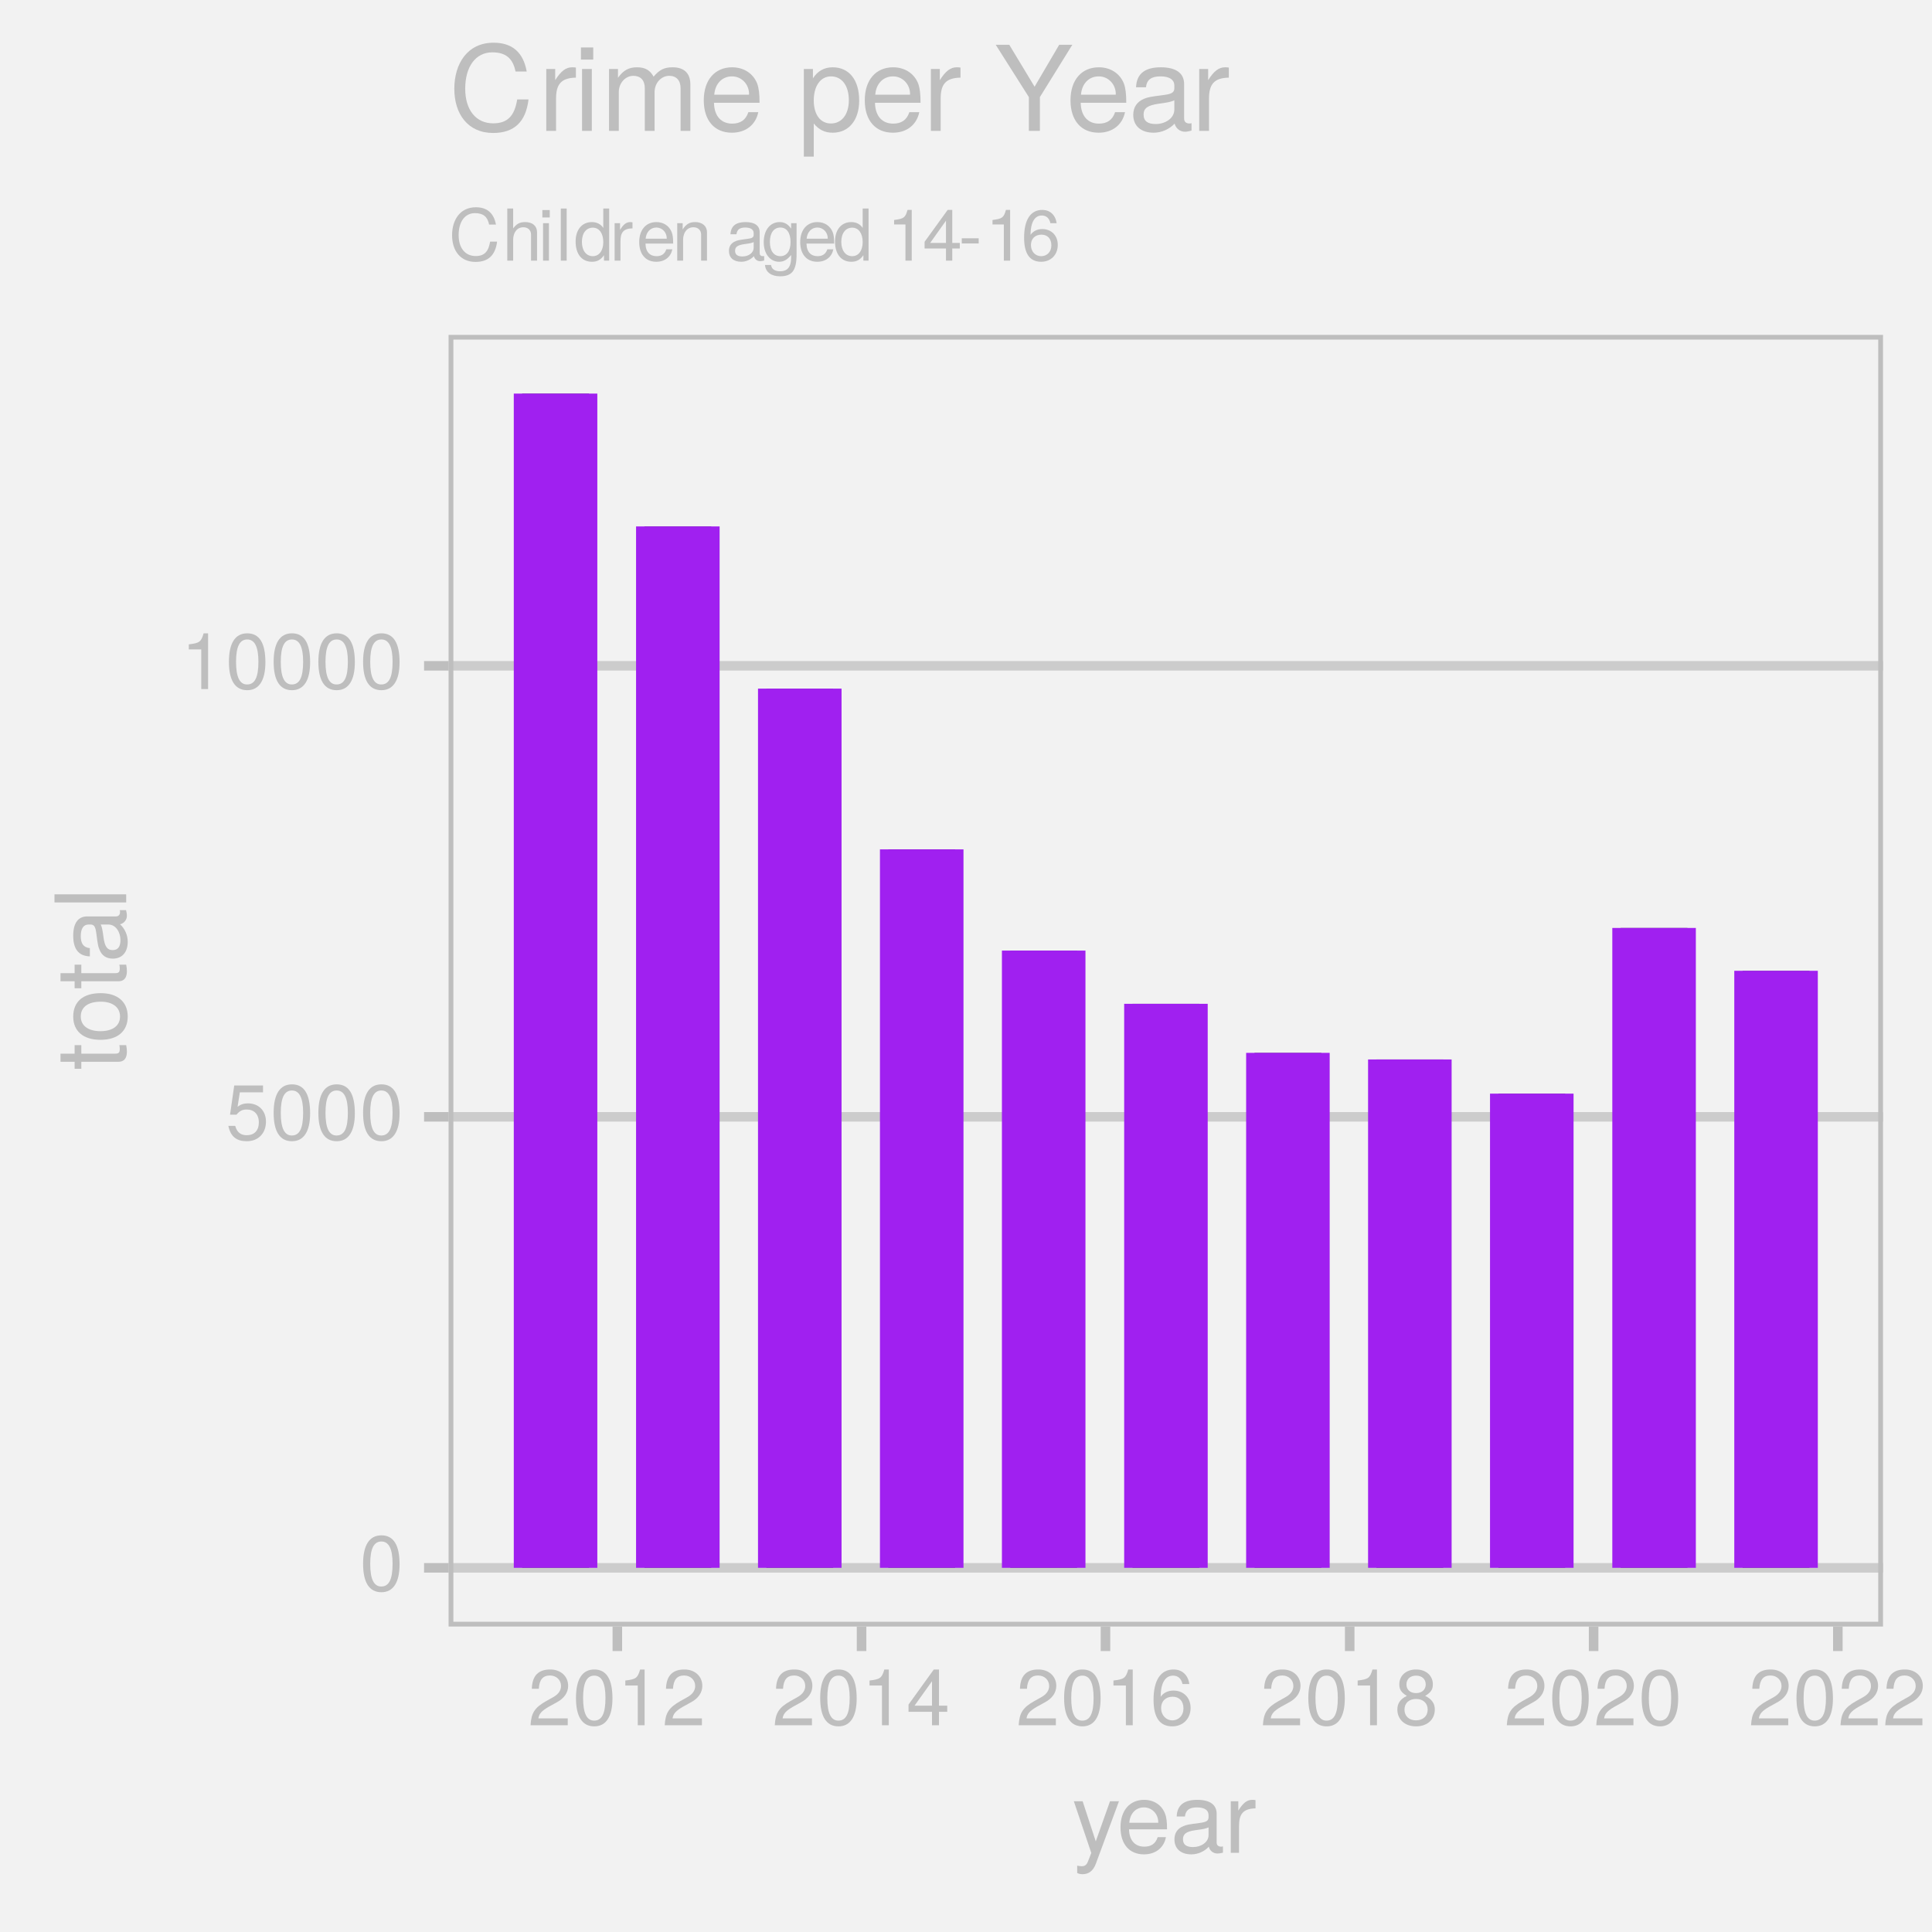
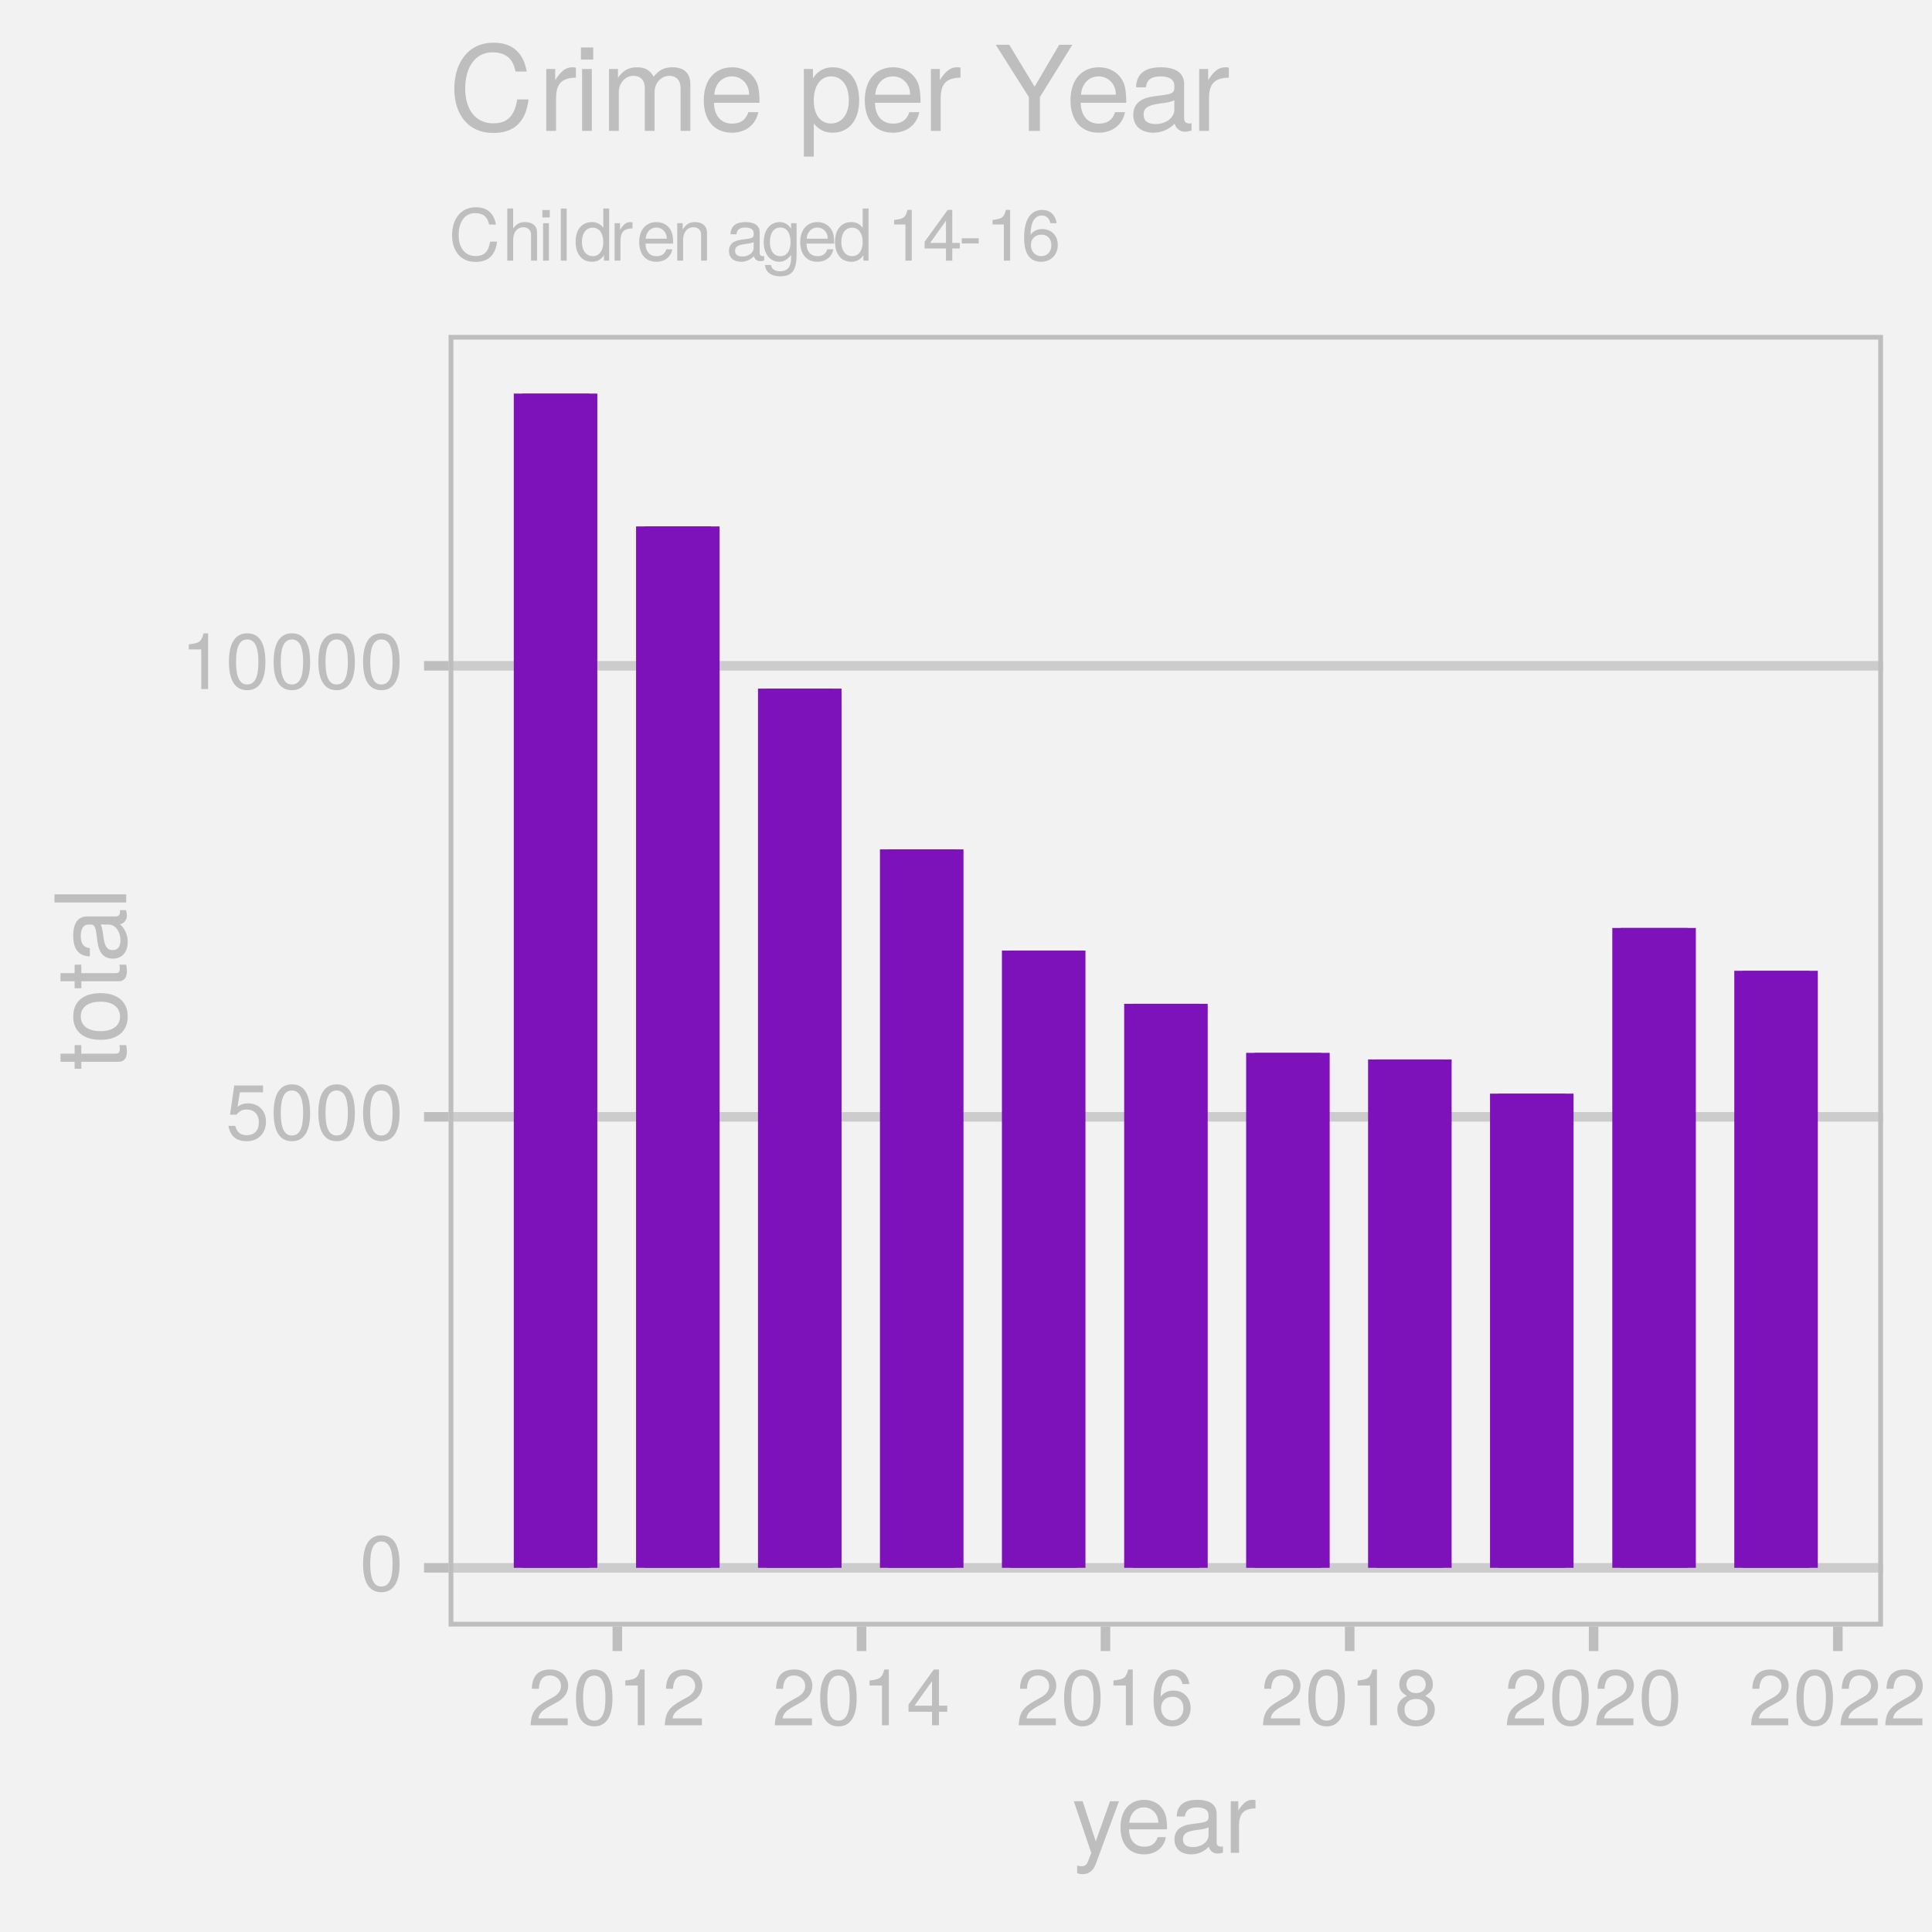
<svg xmlns="http://www.w3.org/2000/svg" xmlns:xlink="http://www.w3.org/1999/xlink" width="216pt" height="216pt" viewBox="0 0 216 216" version="1.1">
  <defs>
    <g>
      <symbol overflow="visible" id="glyph0-0">
        <path style="stroke:none;" d="" />
      </symbol>
      <symbol overflow="visible" id="glyph0-1">
        <path style="stroke:none;" d="M 4.453 -3 C 4.453 -5.156 3.781 -6.234 2.422 -6.234 C 1.078 -6.234 0.375 -5.141 0.375 -3.047 C 0.375 -0.953 1.078 0.125 2.422 0.125 C 3.734 0.125 4.453 -0.953 4.453 -3 Z M 3.672 -3.062 C 3.672 -1.297 3.266 -0.516 2.406 -0.516 C 1.578 -0.516 1.172 -1.344 1.172 -3.047 C 1.172 -4.75 1.578 -5.547 2.422 -5.547 C 3.25 -5.547 3.672 -4.734 3.672 -3.062 Z M 3.672 -3.062 " />
      </symbol>
      <symbol overflow="visible" id="glyph0-2">
        <path style="stroke:none;" d="M 4.516 -2.062 C 4.516 -3.297 3.688 -4.109 2.5 -4.109 C 2.062 -4.109 1.703 -4 1.344 -3.734 L 1.594 -5.344 L 4.188 -5.344 L 4.188 -6.109 L 0.969 -6.109 L 0.5 -2.844 L 1.219 -2.844 C 1.578 -3.266 1.875 -3.422 2.359 -3.422 C 3.188 -3.422 3.719 -2.891 3.719 -1.969 C 3.719 -1.062 3.203 -0.547 2.359 -0.547 C 1.688 -0.547 1.266 -0.891 1.078 -1.594 L 0.312 -1.594 C 0.562 -0.359 1.266 0.125 2.375 0.125 C 3.641 0.125 4.516 -0.75 4.516 -2.062 Z M 4.516 -2.062 " />
      </symbol>
      <symbol overflow="visible" id="glyph0-3">
        <path style="stroke:none;" d="M 3.047 0 L 3.047 -6.234 L 2.547 -6.234 C 2.266 -5.281 2.094 -5.141 0.891 -5 L 0.891 -4.438 L 2.281 -4.438 L 2.281 0 Z M 3.047 0 " />
      </symbol>
      <symbol overflow="visible" id="glyph0-4">
        <path style="stroke:none;" d="M 4.5 -4.406 C 4.5 -5.469 3.672 -6.234 2.5 -6.234 C 1.219 -6.234 0.484 -5.594 0.438 -4.078 L 1.219 -4.078 C 1.281 -5.125 1.703 -5.562 2.469 -5.562 C 3.172 -5.562 3.703 -5.062 3.703 -4.391 C 3.703 -3.891 3.406 -3.469 2.859 -3.156 L 2.047 -2.703 C 0.75 -1.969 0.375 -1.375 0.297 0 L 4.453 0 L 4.453 -0.766 L 1.172 -0.766 C 1.25 -1.281 1.531 -1.594 2.297 -2.047 L 3.172 -2.531 C 4.047 -2.984 4.5 -3.641 4.5 -4.406 Z M 4.5 -4.406 " />
      </symbol>
      <symbol overflow="visible" id="glyph0-5">
        <path style="stroke:none;" d="M 4.578 -1.5 L 4.578 -2.188 L 3.656 -2.188 L 3.656 -6.234 L 3.078 -6.234 L 0.25 -2.312 L 0.25 -1.5 L 2.875 -1.5 L 2.875 0 L 3.656 0 L 3.656 -1.5 Z M 2.875 -2.188 L 0.922 -2.188 L 2.875 -4.922 Z M 2.875 -2.188 " />
      </symbol>
      <symbol overflow="visible" id="glyph0-6">
        <path style="stroke:none;" d="M 4.516 -1.938 C 4.516 -3.094 3.719 -3.875 2.609 -3.875 C 1.984 -3.875 1.5 -3.641 1.172 -3.188 C 1.172 -4.703 1.672 -5.547 2.562 -5.547 C 3.109 -5.547 3.484 -5.203 3.609 -4.609 L 4.375 -4.609 C 4.234 -5.625 3.562 -6.234 2.609 -6.234 C 1.156 -6.234 0.375 -5.016 0.375 -2.844 C 0.375 -0.891 1.047 0.125 2.469 0.125 C 3.656 0.125 4.516 -0.719 4.516 -1.938 Z M 3.719 -1.875 C 3.719 -1.094 3.188 -0.547 2.484 -0.547 C 1.766 -0.547 1.219 -1.125 1.219 -1.922 C 1.219 -2.688 1.734 -3.188 2.5 -3.188 C 3.25 -3.188 3.719 -2.703 3.719 -1.875 Z M 3.719 -1.875 " />
      </symbol>
      <symbol overflow="visible" id="glyph0-7">
        <path style="stroke:none;" d="M 4.516 -1.766 C 4.516 -2.453 4.156 -2.938 3.438 -3.281 C 4.078 -3.672 4.297 -3.984 4.297 -4.578 C 4.297 -5.547 3.531 -6.234 2.422 -6.234 C 1.312 -6.234 0.547 -5.547 0.547 -4.578 C 0.547 -4 0.75 -3.672 1.391 -3.281 C 0.672 -2.938 0.328 -2.453 0.328 -1.766 C 0.328 -0.625 1.188 0.125 2.422 0.125 C 3.656 0.125 4.516 -0.625 4.516 -1.766 Z M 3.5 -4.562 C 3.5 -3.969 3.062 -3.594 2.422 -3.594 C 1.766 -3.594 1.344 -3.969 1.344 -4.562 C 1.344 -5.156 1.766 -5.547 2.422 -5.547 C 3.078 -5.547 3.5 -5.156 3.5 -4.562 Z M 3.719 -1.75 C 3.719 -1.016 3.188 -0.547 2.406 -0.547 C 1.641 -0.547 1.125 -1.016 1.125 -1.75 C 1.125 -2.484 1.641 -2.938 2.422 -2.938 C 3.188 -2.938 3.719 -2.484 3.719 -1.75 Z M 3.719 -1.75 " />
      </symbol>
      <symbol overflow="visible" id="glyph1-0">
        <path style="stroke:none;" d="" />
      </symbol>
      <symbol overflow="visible" id="glyph1-1">
        <path style="stroke:none;" d="M 5.266 -5.766 L 4.266 -5.766 L 2.672 -1.281 L 1.203 -5.766 L 0.219 -5.766 L 2.172 0.016 L 1.812 0.938 C 1.656 1.344 1.469 1.5 1.078 1.5 C 0.953 1.5 0.797 1.469 0.594 1.438 L 0.594 2.25 C 0.781 2.359 0.969 2.391 1.203 2.391 C 1.859 2.391 2.391 2.031 2.688 1.203 Z M 5.266 -5.766 " />
      </symbol>
      <symbol overflow="visible" id="glyph1-2">
        <path style="stroke:none;" d="M 5.641 -2.625 C 5.641 -3.453 5.578 -3.984 5.406 -4.406 C 5.031 -5.359 4.156 -5.922 3.078 -5.922 C 1.469 -5.922 0.438 -4.734 0.438 -2.844 C 0.438 -0.953 1.438 0.172 3.062 0.172 C 4.375 0.172 5.297 -0.578 5.516 -1.75 L 4.594 -1.75 C 4.344 -0.984 3.828 -0.688 3.094 -0.688 C 2.141 -0.688 1.422 -1.297 1.391 -2.625 Z M 4.656 -3.438 C 4.656 -3.438 4.656 -3.391 4.656 -3.359 L 1.422 -3.359 C 1.5 -4.391 2.141 -5.078 3.062 -5.078 C 3.969 -5.078 4.656 -4.328 4.656 -3.438 Z M 4.656 -3.438 " />
      </symbol>
      <symbol overflow="visible" id="glyph1-3">
        <path style="stroke:none;" d="M 5.891 -0.016 L 5.891 -0.719 C 5.781 -0.688 5.734 -0.688 5.688 -0.688 C 5.375 -0.688 5.188 -0.859 5.188 -1.141 L 5.188 -4.359 C 5.188 -5.375 4.438 -5.922 3.031 -5.922 C 1.625 -5.922 0.766 -5.391 0.719 -4.062 L 1.641 -4.062 C 1.719 -4.766 2.141 -5.078 2.984 -5.078 C 3.812 -5.078 4.281 -4.781 4.281 -4.219 L 4.281 -3.984 C 4.281 -3.594 4.047 -3.438 3.328 -3.344 C 2.031 -3.172 1.828 -3.141 1.469 -2.984 C 0.797 -2.719 0.469 -2.203 0.469 -1.5 C 0.469 -0.453 1.188 0.172 2.359 0.172 C 3.094 0.172 3.812 -0.141 4.312 -0.688 C 4.406 -0.234 4.812 0.078 5.266 0.078 C 5.438 0.078 5.594 0.062 5.891 -0.016 Z M 4.281 -1.984 C 4.281 -1.172 3.438 -0.641 2.547 -0.641 C 1.844 -0.641 1.422 -0.891 1.422 -1.516 C 1.422 -2.125 1.828 -2.391 2.812 -2.531 C 3.766 -2.656 3.969 -2.703 4.281 -2.844 Z M 4.281 -1.984 " />
      </symbol>
      <symbol overflow="visible" id="glyph1-4">
        <path style="stroke:none;" d="M 3.531 -4.969 L 3.531 -5.891 C 3.375 -5.922 3.297 -5.922 3.172 -5.922 C 2.578 -5.922 2.141 -5.578 1.609 -4.719 L 1.609 -5.766 L 0.766 -5.766 L 0.766 0 L 1.688 0 L 1.688 -2.984 C 1.688 -4.297 2.109 -4.938 3.531 -4.969 Z M 3.531 -4.969 " />
      </symbol>
      <symbol overflow="visible" id="glyph2-0">
        <path style="stroke:none;" d="" />
      </symbol>
      <symbol overflow="visible" id="glyph2-1">
        <path style="stroke:none;" d="M 0 -2.797 L -0.766 -2.797 C -0.734 -2.672 -0.719 -2.531 -0.719 -2.359 C -0.719 -1.953 -0.844 -1.844 -1.25 -1.844 L -5.016 -1.844 L -5.016 -2.797 L -5.766 -2.797 L -5.766 -1.844 L -7.344 -1.844 L -7.344 -0.938 L -5.766 -0.938 L -5.766 -0.156 L -5.016 -0.156 L -5.016 -0.938 L -0.844 -0.938 C -0.25 -0.938 0.078 -1.328 0.078 -2.047 C 0.078 -2.266 0.062 -2.484 0 -2.797 Z M 0 -2.797 " />
      </symbol>
      <symbol overflow="visible" id="glyph2-2">
        <path style="stroke:none;" d="M -2.844 -5.609 C -4.828 -5.609 -5.922 -4.656 -5.922 -2.984 C -5.922 -1.375 -4.812 -0.391 -2.875 -0.391 C -0.953 -0.391 0.172 -1.359 0.172 -3 C 0.172 -4.625 -0.953 -5.609 -2.844 -5.609 Z M -2.844 -4.656 C -1.5 -4.656 -0.688 -4.016 -0.688 -3 C -0.688 -1.984 -1.484 -1.359 -2.875 -1.359 C -4.266 -1.359 -5.078 -1.984 -5.078 -3 C -5.078 -4.031 -4.281 -4.656 -2.844 -4.656 Z M -2.844 -4.656 " />
      </symbol>
      <symbol overflow="visible" id="glyph2-3">
        <path style="stroke:none;" d="M -0.016 -5.891 L -0.719 -5.891 C -0.688 -5.781 -0.688 -5.734 -0.688 -5.688 C -0.688 -5.375 -0.859 -5.188 -1.141 -5.188 L -4.359 -5.188 C -5.375 -5.188 -5.922 -4.438 -5.922 -3.031 C -5.922 -1.625 -5.391 -0.766 -4.062 -0.719 L -4.062 -1.641 C -4.766 -1.719 -5.078 -2.141 -5.078 -2.984 C -5.078 -3.812 -4.781 -4.281 -4.219 -4.281 L -3.984 -4.281 C -3.594 -4.281 -3.438 -4.047 -3.344 -3.328 C -3.172 -2.031 -3.141 -1.828 -2.984 -1.469 C -2.719 -0.797 -2.203 -0.469 -1.5 -0.469 C -0.453 -0.469 0.172 -1.188 0.172 -2.359 C 0.172 -3.094 -0.141 -3.812 -0.688 -4.312 C -0.234 -4.406 0.078 -4.812 0.078 -5.266 C 0.078 -5.438 0.062 -5.594 -0.016 -5.891 Z M -1.984 -4.281 C -1.172 -4.281 -0.641 -3.438 -0.641 -2.547 C -0.641 -1.844 -0.891 -1.422 -1.516 -1.422 C -2.125 -1.422 -2.391 -1.828 -2.531 -2.812 C -2.656 -3.766 -2.703 -3.969 -2.844 -4.281 Z M -1.984 -4.281 " />
      </symbol>
      <symbol overflow="visible" id="glyph2-4">
        <path style="stroke:none;" d="M 0 -1.656 L -8.016 -1.656 L -8.016 -0.75 L 0 -0.75 Z M 0 -1.656 " />
      </symbol>
      <symbol overflow="visible" id="glyph3-0">
        <path style="stroke:none;" d="" />
      </symbol>
      <symbol overflow="visible" id="glyph3-1">
        <path style="stroke:none;" d="M 5.422 -2.125 L 4.641 -2.125 C 4.469 -1.031 4.016 -0.516 3.031 -0.516 C 1.859 -0.516 1.125 -1.406 1.125 -2.859 C 1.125 -4.359 1.828 -5.312 2.953 -5.312 C 3.875 -5.312 4.359 -4.906 4.531 -4.031 L 5.297 -4.031 C 5.062 -5.297 4.328 -5.969 3.047 -5.969 C 1.281 -5.969 0.391 -4.547 0.391 -2.844 C 0.391 -1.141 1.297 0.141 3.016 0.141 C 4.438 0.141 5.234 -0.609 5.422 -2.125 Z M 5.422 -2.125 " />
      </symbol>
      <symbol overflow="visible" id="glyph3-2">
        <path style="stroke:none;" d="M 3.891 0 L 3.891 -3.172 C 3.891 -3.875 3.391 -4.312 2.562 -4.312 C 1.969 -4.312 1.609 -4.125 1.219 -3.609 L 1.219 -5.828 L 0.562 -5.828 L 0.562 0 L 1.219 0 L 1.219 -2.312 C 1.219 -3.172 1.672 -3.734 2.359 -3.734 C 2.828 -3.734 3.219 -3.453 3.219 -2.906 L 3.219 0 Z M 3.891 0 " />
      </symbol>
      <symbol overflow="visible" id="glyph3-3">
        <path style="stroke:none;" d="M 1.219 0 L 1.219 -4.188 L 0.562 -4.188 L 0.562 0 Z M 1.312 -4.828 L 1.312 -5.656 L 0.484 -5.656 L 0.484 -4.828 Z M 1.312 -4.828 " />
      </symbol>
      <symbol overflow="visible" id="glyph3-4">
        <path style="stroke:none;" d="M 1.203 0 L 1.203 -5.828 L 0.547 -5.828 L 0.547 0 Z M 1.203 0 " />
      </symbol>
      <symbol overflow="visible" id="glyph3-5">
        <path style="stroke:none;" d="M 3.953 0 L 3.953 -5.828 L 3.297 -5.828 L 3.297 -3.656 C 3.016 -4.094 2.562 -4.312 2.016 -4.312 C 0.922 -4.312 0.203 -3.469 0.203 -2.141 C 0.203 -0.719 0.906 0.125 2.031 0.125 C 2.609 0.125 3.016 -0.094 3.375 -0.609 L 3.375 0 Z M 3.297 -2.078 C 3.297 -1.109 2.828 -0.5 2.125 -0.5 C 1.391 -0.5 0.906 -1.125 0.906 -2.094 C 0.906 -3.078 1.391 -3.688 2.125 -3.688 C 2.844 -3.688 3.297 -3.047 3.297 -2.078 Z M 3.297 -2.078 " />
      </symbol>
      <symbol overflow="visible" id="glyph3-6">
        <path style="stroke:none;" d="M 2.562 -3.609 L 2.562 -4.281 C 2.453 -4.297 2.406 -4.312 2.312 -4.312 C 1.875 -4.312 1.547 -4.062 1.172 -3.438 L 1.172 -4.188 L 0.562 -4.188 L 0.562 0 L 1.219 0 L 1.219 -2.172 C 1.219 -3.125 1.531 -3.594 2.562 -3.609 Z M 2.562 -3.609 " />
      </symbol>
      <symbol overflow="visible" id="glyph3-7">
        <path style="stroke:none;" d="M 4.109 -1.906 C 4.109 -2.516 4.062 -2.891 3.938 -3.203 C 3.656 -3.891 3.031 -4.312 2.234 -4.312 C 1.078 -4.312 0.312 -3.453 0.312 -2.078 C 0.312 -0.703 1.047 0.125 2.219 0.125 C 3.188 0.125 3.844 -0.422 4.016 -1.266 L 3.344 -1.266 C 3.156 -0.719 2.781 -0.5 2.25 -0.5 C 1.547 -0.5 1.031 -0.938 1.016 -1.906 Z M 3.391 -2.5 C 3.391 -2.5 3.391 -2.469 3.391 -2.453 L 1.031 -2.453 C 1.094 -3.188 1.562 -3.703 2.234 -3.703 C 2.891 -3.703 3.391 -3.156 3.391 -2.5 Z M 3.391 -2.5 " />
      </symbol>
      <symbol overflow="visible" id="glyph3-8">
        <path style="stroke:none;" d="M 3.891 0 L 3.891 -3.172 C 3.891 -3.859 3.375 -4.312 2.562 -4.312 C 1.938 -4.312 1.547 -4.078 1.172 -3.484 L 1.172 -4.188 L 0.562 -4.188 L 0.562 0 L 1.219 0 L 1.219 -2.312 C 1.219 -3.172 1.688 -3.734 2.375 -3.734 C 2.891 -3.734 3.234 -3.406 3.234 -2.906 L 3.234 0 Z M 3.891 0 " />
      </symbol>
      <symbol overflow="visible" id="glyph3-9">
        <path style="stroke:none;" d="" />
      </symbol>
      <symbol overflow="visible" id="glyph3-10">
        <path style="stroke:none;" d="M 4.281 -0.016 L 4.281 -0.516 C 4.203 -0.5 4.172 -0.5 4.141 -0.5 C 3.906 -0.5 3.781 -0.625 3.781 -0.828 L 3.781 -3.172 C 3.781 -3.906 3.234 -4.312 2.203 -4.312 C 1.188 -4.312 0.562 -3.922 0.516 -2.953 L 1.188 -2.953 C 1.25 -3.469 1.547 -3.703 2.172 -3.703 C 2.781 -3.703 3.109 -3.469 3.109 -3.078 L 3.109 -2.891 C 3.109 -2.609 2.938 -2.5 2.422 -2.438 C 1.469 -2.312 1.328 -2.281 1.078 -2.172 C 0.578 -1.969 0.344 -1.594 0.344 -1.094 C 0.344 -0.328 0.859 0.125 1.719 0.125 C 2.25 0.125 2.766 -0.109 3.141 -0.5 C 3.203 -0.172 3.5 0.062 3.828 0.062 C 3.953 0.062 4.062 0.047 4.281 -0.016 Z M 3.109 -1.453 C 3.109 -0.844 2.5 -0.469 1.859 -0.469 C 1.344 -0.469 1.031 -0.641 1.031 -1.109 C 1.031 -1.547 1.328 -1.734 2.047 -1.844 C 2.75 -1.938 2.891 -1.969 3.109 -2.078 Z M 3.109 -1.453 " />
      </symbol>
      <symbol overflow="visible" id="glyph3-11">
        <path style="stroke:none;" d="M 3.906 -0.688 L 3.906 -4.188 L 3.297 -4.188 L 3.297 -3.578 C 2.953 -4.078 2.547 -4.312 2.016 -4.312 C 0.953 -4.312 0.234 -3.422 0.234 -2.062 C 0.234 -0.734 0.969 0.125 1.953 0.125 C 2.484 0.125 2.859 -0.109 3.297 -0.625 L 3.297 -0.359 C 3.297 0.766 2.844 1.188 2.062 1.188 C 1.531 1.188 1.125 0.984 1.047 0.484 L 0.375 0.484 C 0.438 1.266 1.062 1.75 2.047 1.75 C 3.359 1.75 3.906 1.156 3.906 -0.688 Z M 3.234 -2.078 C 3.234 -1.078 2.797 -0.5 2.094 -0.5 C 1.375 -0.5 0.922 -1.078 0.922 -2.094 C 0.922 -3.109 1.375 -3.703 2.094 -3.703 C 2.812 -3.703 3.234 -3.094 3.234 -2.078 Z M 3.234 -2.078 " />
      </symbol>
      <symbol overflow="visible" id="glyph3-12">
        <path style="stroke:none;" d="M 2.781 0 L 2.781 -5.672 L 2.312 -5.672 C 2.062 -4.797 1.906 -4.688 0.812 -4.547 L 0.812 -4.047 L 2.078 -4.047 L 2.078 0 Z M 2.781 0 " />
      </symbol>
      <symbol overflow="visible" id="glyph3-13">
        <path style="stroke:none;" d="M 4.156 -1.359 L 4.156 -1.984 L 3.312 -1.984 L 3.312 -5.672 L 2.797 -5.672 L 0.219 -2.109 L 0.219 -1.359 L 2.609 -1.359 L 2.609 0 L 3.312 0 L 3.312 -1.359 Z M 2.609 -1.984 L 0.844 -1.984 L 2.609 -4.469 Z M 2.609 -1.984 " />
      </symbol>
      <symbol overflow="visible" id="glyph3-14">
        <path style="stroke:none;" d="M 2.266 -1.922 L 2.266 -2.5 L 0.375 -2.5 L 0.375 -1.922 Z M 2.266 -1.922 " />
      </symbol>
      <symbol overflow="visible" id="glyph3-15">
        <path style="stroke:none;" d="M 4.109 -1.766 C 4.109 -2.812 3.391 -3.531 2.375 -3.531 C 1.812 -3.531 1.375 -3.312 1.062 -2.891 C 1.078 -4.281 1.516 -5.047 2.328 -5.047 C 2.828 -5.047 3.172 -4.734 3.281 -4.188 L 3.984 -4.188 C 3.844 -5.125 3.234 -5.672 2.375 -5.672 C 1.062 -5.672 0.344 -4.562 0.344 -2.578 C 0.344 -0.812 0.953 0.125 2.25 0.125 C 3.328 0.125 4.109 -0.641 4.109 -1.766 Z M 3.391 -1.703 C 3.391 -0.984 2.906 -0.5 2.25 -0.5 C 1.594 -0.5 1.109 -1.016 1.109 -1.75 C 1.109 -2.453 1.578 -2.906 2.281 -2.906 C 2.953 -2.906 3.391 -2.469 3.391 -1.703 Z M 3.391 -1.703 " />
      </symbol>
      <symbol overflow="visible" id="glyph4-0">
        <path style="stroke:none;" d="" />
      </symbol>
      <symbol overflow="visible" id="glyph4-1">
        <path style="stroke:none;" d="M 8.938 -3.516 L 7.672 -3.516 C 7.375 -1.688 6.609 -0.844 4.984 -0.844 C 3.078 -0.844 1.859 -2.312 1.859 -4.719 C 1.859 -7.188 3.031 -8.781 4.891 -8.781 C 6.391 -8.781 7.188 -8.109 7.484 -6.641 L 8.734 -6.641 C 8.359 -8.75 7.141 -9.859 5.031 -9.859 C 2.109 -9.859 0.641 -7.516 0.641 -4.703 C 0.641 -1.891 2.156 0.234 4.984 0.234 C 7.328 0.234 8.641 -1 8.938 -3.516 Z M 8.938 -3.516 " />
      </symbol>
      <symbol overflow="visible" id="glyph4-2">
        <path style="stroke:none;" d="M 4.234 -5.953 L 4.234 -7.078 C 4.047 -7.109 3.969 -7.109 3.812 -7.109 C 3.109 -7.109 2.562 -6.688 1.922 -5.672 L 1.922 -6.922 L 0.922 -6.922 L 0.922 0 L 2.016 0 L 2.016 -3.594 C 2.016 -5.156 2.531 -5.922 4.234 -5.953 Z M 4.234 -5.953 " />
      </symbol>
      <symbol overflow="visible" id="glyph4-3">
        <path style="stroke:none;" d="M 2.016 0 L 2.016 -6.922 L 0.922 -6.922 L 0.922 0 Z M 2.172 -7.969 L 2.172 -9.328 L 0.797 -9.328 L 0.797 -7.969 Z M 2.172 -7.969 " />
      </symbol>
      <symbol overflow="visible" id="glyph4-4">
        <path style="stroke:none;" d="M 10.031 0 L 10.031 -5.188 C 10.031 -6.438 9.344 -7.109 8.047 -7.109 C 7.125 -7.109 6.578 -6.844 5.922 -6.062 C 5.516 -6.797 4.969 -7.109 4.062 -7.109 C 3.141 -7.109 2.531 -6.766 1.938 -5.938 L 1.938 -6.922 L 0.938 -6.922 L 0.938 0 L 2.031 0 L 2.031 -4.344 C 2.031 -5.344 2.766 -6.156 3.656 -6.156 C 4.469 -6.156 4.938 -5.656 4.938 -4.766 L 4.938 0 L 6.031 0 L 6.031 -4.344 C 6.031 -5.344 6.766 -6.156 7.672 -6.156 C 8.469 -6.156 8.938 -5.641 8.938 -4.766 L 8.938 0 Z M 10.031 0 " />
      </symbol>
      <symbol overflow="visible" id="glyph4-5">
        <path style="stroke:none;" d="M 6.766 -3.141 C 6.766 -4.141 6.688 -4.781 6.5 -5.297 C 6.047 -6.438 4.984 -7.109 3.703 -7.109 C 1.766 -7.109 0.531 -5.688 0.531 -3.422 C 0.531 -1.156 1.734 0.203 3.672 0.203 C 5.25 0.203 6.344 -0.703 6.625 -2.094 L 5.516 -2.094 C 5.219 -1.188 4.594 -0.812 3.703 -0.812 C 2.562 -0.812 1.703 -1.562 1.672 -3.141 Z M 5.594 -4.125 C 5.594 -4.125 5.594 -4.062 5.578 -4.047 L 1.703 -4.047 C 1.797 -5.266 2.578 -6.094 3.688 -6.094 C 4.766 -6.094 5.594 -5.203 5.594 -4.125 Z M 5.594 -4.125 " />
      </symbol>
      <symbol overflow="visible" id="glyph4-6">
        <path style="stroke:none;" d="" />
      </symbol>
      <symbol overflow="visible" id="glyph4-7">
        <path style="stroke:none;" d="M 6.906 -3.391 C 6.906 -5.719 5.766 -7.109 3.938 -7.109 C 3 -7.109 2.25 -6.688 1.734 -5.875 L 1.734 -6.922 L 0.719 -6.922 L 0.719 2.875 L 1.828 2.875 L 1.828 -0.828 C 2.406 -0.125 3.047 0.203 3.953 0.203 C 5.734 0.203 6.906 -1.188 6.906 -3.391 Z M 5.75 -3.422 C 5.75 -1.844 4.953 -0.828 3.75 -0.828 C 2.594 -0.828 1.828 -1.781 1.828 -3.406 C 1.828 -5.031 2.594 -6.094 3.75 -6.094 C 4.969 -6.094 5.75 -5.062 5.75 -3.422 Z M 5.75 -3.422 " />
      </symbol>
      <symbol overflow="visible" id="glyph4-8">
        <path style="stroke:none;" d="M 8.734 -9.625 L 7.266 -9.625 L 4.516 -4.938 L 1.688 -9.625 L 0.172 -9.625 L 3.875 -3.781 L 3.875 0 L 5.109 0 L 5.109 -3.781 Z M 8.734 -9.625 " />
      </symbol>
      <symbol overflow="visible" id="glyph4-9">
        <path style="stroke:none;" d="M 7.062 -0.031 L 7.062 -0.859 C 6.938 -0.828 6.891 -0.828 6.828 -0.828 C 6.438 -0.828 6.234 -1.031 6.234 -1.375 L 6.234 -5.234 C 6.234 -6.453 5.328 -7.109 3.625 -7.109 C 1.953 -7.109 0.922 -6.469 0.859 -4.875 L 1.969 -4.875 C 2.062 -5.719 2.562 -6.094 3.594 -6.094 C 4.578 -6.094 5.141 -5.734 5.141 -5.062 L 5.141 -4.781 C 5.141 -4.312 4.859 -4.125 3.984 -4.016 C 2.422 -3.812 2.188 -3.766 1.766 -3.594 C 0.969 -3.266 0.547 -2.641 0.547 -1.797 C 0.547 -0.547 1.422 0.203 2.828 0.203 C 3.703 0.203 4.562 -0.172 5.172 -0.812 C 5.297 -0.297 5.766 0.094 6.312 0.094 C 6.531 0.094 6.703 0.062 7.062 -0.031 Z M 5.141 -2.391 C 5.141 -1.406 4.125 -0.766 3.062 -0.766 C 2.203 -0.766 1.703 -1.062 1.703 -1.828 C 1.703 -2.547 2.188 -2.859 3.359 -3.031 C 4.531 -3.188 4.766 -3.25 5.141 -3.422 Z M 5.141 -2.391 " />
      </symbol>
    </g>
    <clipPath id="clip1">
      <path d="M 50.152 174 L 210.523 174 L 210.523 176 L 50.152 176 Z M 50.152 174 " />
    </clipPath>
    <clipPath id="clip2">
      <path d="M 50.152 124 L 210.523 124 L 210.523 126 L 50.152 126 Z M 50.152 124 " />
    </clipPath>
    <clipPath id="clip3">
      <path d="M 50.152 73 L 210.523 73 L 210.523 75 L 50.152 75 Z M 50.152 73 " />
    </clipPath>
    <clipPath id="clip4">
      <path d="M 50.152 37.438 L 210.523 37.438 L 210.523 181.848 L 50.152 181.848 Z M 50.152 37.438 " />
    </clipPath>
  </defs>
  <g id="surface85">
    <rect x="0" y="0" width="216" height="216" style="fill:rgb(94.902%,94.902%,94.902%);fill-opacity:1;stroke:none;" />
    <rect x="0" y="0" width="216" height="216" style="fill:rgb(94.902%,94.902%,94.902%);fill-opacity:1;stroke:none;" />
    <g clip-path="url(#clip1)" clip-rule="nonzero">
      <path style="fill:none;stroke-width:1.067;stroke-linecap:butt;stroke-linejoin:round;stroke:rgb(80%,80%,80%);stroke-opacity:1;stroke-miterlimit:10;" d="M 50.152 175.285 L 210.52 175.285 " />
    </g>
    <g clip-path="url(#clip2)" clip-rule="nonzero">
      <path style="fill:none;stroke-width:1.067;stroke-linecap:butt;stroke-linejoin:round;stroke:rgb(80%,80%,80%);stroke-opacity:1;stroke-miterlimit:10;" d="M 50.152 124.863 L 210.52 124.863 " />
    </g>
    <g clip-path="url(#clip3)" clip-rule="nonzero">
      <path style="fill:none;stroke-width:1.067;stroke-linecap:butt;stroke-linejoin:round;stroke:rgb(80%,80%,80%);stroke-opacity:1;stroke-miterlimit:10;" d="M 50.152 74.438 L 210.52 74.438 " />
    </g>
    <path style=" stroke:none;fill-rule:nonzero;fill:rgb(34.902%,34.902%,34.902%);fill-opacity:1;" d="M 58.375 175.285 L 65.848 175.285 L 65.848 44.004 L 58.375 44.004 Z M 58.375 175.285 " />
    <path style=" stroke:none;fill-rule:nonzero;fill:rgb(34.902%,34.902%,34.902%);fill-opacity:1;" d="M 72.047 175.285 L 79.52 175.285 L 79.52 58.855 L 72.047 58.855 Z M 72.047 175.285 " />
    <path style=" stroke:none;fill-rule:nonzero;fill:rgb(34.902%,34.902%,34.902%);fill-opacity:1;" d="M 85.68 175.285 L 93.152 175.285 L 93.152 76.988 L 85.68 76.988 Z M 85.68 175.285 " />
    <path style=" stroke:none;fill-rule:nonzero;fill:rgb(34.902%,34.902%,34.902%);fill-opacity:1;" d="M 99.312 175.285 L 106.785 175.285 L 106.785 94.961 L 99.312 94.961 Z M 99.312 175.285 " />
    <path style=" stroke:none;fill-rule:nonzero;fill:rgb(34.902%,34.902%,34.902%);fill-opacity:1;" d="M 112.949 175.285 L 120.422 175.285 L 120.422 106.277 L 112.949 106.277 Z M 112.949 175.285 " />
    <path style=" stroke:none;fill-rule:nonzero;fill:rgb(34.902%,34.902%,34.902%);fill-opacity:1;" d="M 126.617 175.285 L 134.09 175.285 L 134.09 112.227 L 126.617 112.227 Z M 126.617 175.285 " />
    <path style=" stroke:none;fill-rule:nonzero;fill:rgb(34.902%,34.902%,34.902%);fill-opacity:1;" d="M 140.254 175.285 L 147.727 175.285 L 147.727 117.711 L 140.254 117.711 Z M 140.254 175.285 " />
    <path style=" stroke:none;fill-rule:nonzero;fill:rgb(34.902%,34.902%,34.902%);fill-opacity:1;" d="M 153.887 175.285 L 161.359 175.285 L 161.359 118.449 L 153.887 118.449 Z M 153.887 175.285 " />
    <path style=" stroke:none;fill-rule:nonzero;fill:rgb(34.902%,34.902%,34.902%);fill-opacity:1;" d="M 167.52 175.285 L 174.992 175.285 L 174.992 122.27 L 167.52 122.27 Z M 167.52 175.285 " />
    <path style=" stroke:none;fill-rule:nonzero;fill:rgb(34.902%,34.902%,34.902%);fill-opacity:1;" d="M 181.191 175.285 L 188.664 175.285 L 188.664 103.746 L 181.191 103.746 Z M 181.191 175.285 " />
    <path style=" stroke:none;fill-rule:nonzero;fill:rgb(34.902%,34.902%,34.902%);fill-opacity:1;" d="M 194.828 175.285 L 202.301 175.285 L 202.301 108.535 L 194.828 108.535 Z M 194.828 175.285 " />
-     <path style=" stroke:none;fill-rule:nonzero;fill:rgb(62.745%,12.549%,94.118%);fill-opacity:1;" d="M 57.441 175.285 L 66.781 175.285 L 66.781 44.004 L 57.441 44.004 Z M 57.441 175.285 " />
-     <path style=" stroke:none;fill-rule:nonzero;fill:rgb(62.745%,12.549%,94.118%);fill-opacity:1;" d="M 71.113 175.285 L 80.453 175.285 L 80.453 58.855 L 71.113 58.855 Z M 71.113 175.285 " />
-     <path style=" stroke:none;fill-rule:nonzero;fill:rgb(62.745%,12.549%,94.118%);fill-opacity:1;" d="M 84.746 175.285 L 94.086 175.285 L 94.086 76.988 L 84.746 76.988 Z M 84.746 175.285 " />
-     <path style=" stroke:none;fill-rule:nonzero;fill:rgb(62.745%,12.549%,94.118%);fill-opacity:1;" d="M 98.379 175.285 L 107.719 175.285 L 107.719 94.961 L 98.379 94.961 Z M 98.379 175.285 " />
-     <path style=" stroke:none;fill-rule:nonzero;fill:rgb(62.745%,12.549%,94.118%);fill-opacity:1;" d="M 112.016 175.285 L 121.355 175.285 L 121.355 106.277 L 112.016 106.277 Z M 112.016 175.285 " />
-     <path style=" stroke:none;fill-rule:nonzero;fill:rgb(62.745%,12.549%,94.118%);fill-opacity:1;" d="M 125.684 175.285 L 135.023 175.285 L 135.023 112.227 L 125.684 112.227 Z M 125.684 175.285 " />
-     <path style=" stroke:none;fill-rule:nonzero;fill:rgb(62.745%,12.549%,94.118%);fill-opacity:1;" d="M 139.32 175.285 L 148.66 175.285 L 148.66 117.711 L 139.32 117.711 Z M 139.32 175.285 " />
-     <path style=" stroke:none;fill-rule:nonzero;fill:rgb(62.745%,12.549%,94.118%);fill-opacity:1;" d="M 152.953 175.285 L 162.293 175.285 L 162.293 118.449 L 152.953 118.449 Z M 152.953 175.285 " />
-     <path style=" stroke:none;fill-rule:nonzero;fill:rgb(62.745%,12.549%,94.118%);fill-opacity:1;" d="M 166.586 175.285 L 175.926 175.285 L 175.926 122.27 L 166.586 122.27 Z M 166.586 175.285 " />
-     <path style=" stroke:none;fill-rule:nonzero;fill:rgb(62.745%,12.549%,94.118%);fill-opacity:1;" d="M 180.258 175.285 L 189.598 175.285 L 189.598 103.746 L 180.258 103.746 Z M 180.258 175.285 " />
-     <path style=" stroke:none;fill-rule:nonzero;fill:rgb(62.745%,12.549%,94.118%);fill-opacity:1;" d="M 193.895 175.285 L 203.234 175.285 L 203.234 108.535 L 193.895 108.535 Z M 193.895 175.285 " />
+     <path style=" stroke:none;fill-rule:nonzero;fill:rgb(49.02%,7.059%,72.941%);fill-opacity:1;" d="M 57.441 175.285 L 66.781 175.285 L 66.781 44.004 L 57.441 44.004 Z M 57.441 175.285 " />
+     <path style=" stroke:none;fill-rule:nonzero;fill:rgb(49.02%,7.059%,72.941%);fill-opacity:1;" d="M 71.113 175.285 L 80.453 175.285 L 80.453 58.855 L 71.113 58.855 Z M 71.113 175.285 " />
+     <path style=" stroke:none;fill-rule:nonzero;fill:rgb(49.02%,7.059%,72.941%);fill-opacity:1;" d="M 84.746 175.285 L 94.086 175.285 L 94.086 76.988 L 84.746 76.988 Z M 84.746 175.285 " />
+     <path style=" stroke:none;fill-rule:nonzero;fill:rgb(49.02%,7.059%,72.941%);fill-opacity:1;" d="M 98.379 175.285 L 107.719 175.285 L 107.719 94.961 L 98.379 94.961 Z M 98.379 175.285 " />
+     <path style=" stroke:none;fill-rule:nonzero;fill:rgb(49.02%,7.059%,72.941%);fill-opacity:1;" d="M 112.016 175.285 L 121.355 175.285 L 121.355 106.277 L 112.016 106.277 Z M 112.016 175.285 " />
+     <path style=" stroke:none;fill-rule:nonzero;fill:rgb(49.02%,7.059%,72.941%);fill-opacity:1;" d="M 125.684 175.285 L 135.023 175.285 L 135.023 112.227 L 125.684 112.227 Z M 125.684 175.285 " />
+     <path style=" stroke:none;fill-rule:nonzero;fill:rgb(49.02%,7.059%,72.941%);fill-opacity:1;" d="M 139.32 175.285 L 148.66 175.285 L 148.66 117.711 L 139.32 117.711 Z M 139.32 175.285 " />
+     <path style=" stroke:none;fill-rule:nonzero;fill:rgb(49.02%,7.059%,72.941%);fill-opacity:1;" d="M 152.953 175.285 L 162.293 175.285 L 162.293 118.449 L 152.953 118.449 Z M 152.953 175.285 " />
+     <path style=" stroke:none;fill-rule:nonzero;fill:rgb(49.02%,7.059%,72.941%);fill-opacity:1;" d="M 166.586 175.285 L 175.926 175.285 L 175.926 122.27 L 166.586 122.27 Z M 166.586 175.285 " />
+     <path style=" stroke:none;fill-rule:nonzero;fill:rgb(49.02%,7.059%,72.941%);fill-opacity:1;" d="M 180.258 175.285 L 189.598 175.285 L 189.598 103.746 L 180.258 103.746 Z M 180.258 175.285 " />
+     <path style=" stroke:none;fill-rule:nonzero;fill:rgb(49.02%,7.059%,72.941%);fill-opacity:1;" d="M 193.895 175.285 L 203.234 175.285 L 203.234 108.535 L 193.895 108.535 Z M 193.895 175.285 " />
    <g clip-path="url(#clip4)" clip-rule="nonzero">
      <path style="fill:none;stroke-width:1.067;stroke-linecap:round;stroke-linejoin:round;stroke:rgb(74.51%,74.51%,74.51%);stroke-opacity:1;stroke-miterlimit:10;" d="M 50.152 181.848 L 210.523 181.848 L 210.523 37.438 L 50.152 37.438 Z M 50.152 181.848 " />
    </g>
    <g style="fill:rgb(74.51%,74.51%,74.51%);fill-opacity:1;">
      <use xlink:href="#glyph0-1" x="40.219" y="177.888" />
    </g>
    <g style="fill:rgb(74.51%,74.51%,74.51%);fill-opacity:1;">
      <use xlink:href="#glyph0-2" x="25.219" y="127.466" />
      <use xlink:href="#glyph0-1" x="30.219" y="127.466" />
      <use xlink:href="#glyph0-1" x="35.219" y="127.466" />
      <use xlink:href="#glyph0-1" x="40.219" y="127.466" />
    </g>
    <g style="fill:rgb(74.51%,74.51%,74.51%);fill-opacity:1;">
      <use xlink:href="#glyph0-3" x="20.219" y="77.04" />
      <use xlink:href="#glyph0-1" x="25.219" y="77.04" />
      <use xlink:href="#glyph0-1" x="30.219" y="77.04" />
      <use xlink:href="#glyph0-1" x="35.219" y="77.04" />
      <use xlink:href="#glyph0-1" x="40.219" y="77.04" />
    </g>
    <path style="fill:none;stroke-width:1.067;stroke-linecap:butt;stroke-linejoin:round;stroke:rgb(74.51%,74.51%,74.51%);stroke-opacity:1;stroke-miterlimit:10;" d="M 47.41 175.285 L 50.152 175.285 " />
    <path style="fill:none;stroke-width:1.067;stroke-linecap:butt;stroke-linejoin:round;stroke:rgb(74.51%,74.51%,74.51%);stroke-opacity:1;stroke-miterlimit:10;" d="M 47.41 124.863 L 50.152 124.863 " />
    <path style="fill:none;stroke-width:1.067;stroke-linecap:butt;stroke-linejoin:round;stroke:rgb(74.51%,74.51%,74.51%);stroke-opacity:1;stroke-miterlimit:10;" d="M 47.41 74.438 L 50.152 74.438 " />
    <path style="fill:none;stroke-width:1.067;stroke-linecap:butt;stroke-linejoin:round;stroke:rgb(74.51%,74.51%,74.51%);stroke-opacity:1;stroke-miterlimit:10;" d="M 69.02 184.59 L 69.02 181.848 " />
    <path style="fill:none;stroke-width:1.067;stroke-linecap:butt;stroke-linejoin:round;stroke:rgb(74.51%,74.51%,74.51%);stroke-opacity:1;stroke-miterlimit:10;" d="M 96.324 184.59 L 96.324 181.848 " />
    <path style="fill:none;stroke-width:1.067;stroke-linecap:butt;stroke-linejoin:round;stroke:rgb(74.51%,74.51%,74.51%);stroke-opacity:1;stroke-miterlimit:10;" d="M 123.594 184.59 L 123.594 181.848 " />
    <path style="fill:none;stroke-width:1.067;stroke-linecap:butt;stroke-linejoin:round;stroke:rgb(74.51%,74.51%,74.51%);stroke-opacity:1;stroke-miterlimit:10;" d="M 150.898 184.59 L 150.898 181.848 " />
    <path style="fill:none;stroke-width:1.067;stroke-linecap:butt;stroke-linejoin:round;stroke:rgb(74.51%,74.51%,74.51%);stroke-opacity:1;stroke-miterlimit:10;" d="M 178.168 184.59 L 178.168 181.848 " />
    <path style="fill:none;stroke-width:1.067;stroke-linecap:butt;stroke-linejoin:round;stroke:rgb(74.51%,74.51%,74.51%);stroke-opacity:1;stroke-miterlimit:10;" d="M 205.473 184.59 L 205.473 181.848 " />
    <g style="fill:rgb(74.51%,74.51%,74.51%);fill-opacity:1;">
      <use xlink:href="#glyph0-4" x="59.02" y="192.884" />
      <use xlink:href="#glyph0-1" x="64.02" y="192.884" />
      <use xlink:href="#glyph0-3" x="69.02" y="192.884" />
      <use xlink:href="#glyph0-4" x="74.02" y="192.884" />
    </g>
    <g style="fill:rgb(74.51%,74.51%,74.51%);fill-opacity:1;">
      <use xlink:href="#glyph0-4" x="86.324" y="192.884" />
      <use xlink:href="#glyph0-1" x="91.324" y="192.884" />
      <use xlink:href="#glyph0-3" x="96.324" y="192.884" />
      <use xlink:href="#glyph0-5" x="101.324" y="192.884" />
    </g>
    <g style="fill:rgb(74.51%,74.51%,74.51%);fill-opacity:1;">
      <use xlink:href="#glyph0-4" x="113.594" y="192.884" />
      <use xlink:href="#glyph0-1" x="118.594" y="192.884" />
      <use xlink:href="#glyph0-3" x="123.594" y="192.884" />
      <use xlink:href="#glyph0-6" x="128.594" y="192.884" />
    </g>
    <g style="fill:rgb(74.51%,74.51%,74.51%);fill-opacity:1;">
      <use xlink:href="#glyph0-4" x="140.898" y="192.884" />
      <use xlink:href="#glyph0-1" x="145.898" y="192.884" />
      <use xlink:href="#glyph0-3" x="150.898" y="192.884" />
      <use xlink:href="#glyph0-7" x="155.898" y="192.884" />
    </g>
    <g style="fill:rgb(74.51%,74.51%,74.51%);fill-opacity:1;">
      <use xlink:href="#glyph0-4" x="168.168" y="192.884" />
      <use xlink:href="#glyph0-1" x="173.168" y="192.884" />
      <use xlink:href="#glyph0-4" x="178.168" y="192.884" />
      <use xlink:href="#glyph0-1" x="183.168" y="192.884" />
    </g>
    <g style="fill:rgb(74.51%,74.51%,74.51%);fill-opacity:1;">
      <use xlink:href="#glyph0-4" x="195.473" y="192.884" />
      <use xlink:href="#glyph0-1" x="200.473" y="192.884" />
      <use xlink:href="#glyph0-4" x="205.473" y="192.884" />
      <use xlink:href="#glyph0-4" x="210.473" y="192.884" />
    </g>
    <g style="fill:rgb(74.51%,74.51%,74.51%);fill-opacity:1;">
      <use xlink:href="#glyph1-1" x="119.836" y="207.147" />
      <use xlink:href="#glyph1-2" x="124.836" y="207.147" />
      <use xlink:href="#glyph1-3" x="130.836" y="207.147" />
      <use xlink:href="#glyph1-4" x="136.836" y="207.147" />
    </g>
    <g style="fill:rgb(74.51%,74.51%,74.51%);fill-opacity:1;">
      <use xlink:href="#glyph2-1" x="14.108" y="119.645" />
      <use xlink:href="#glyph2-2" x="14.108" y="116.645" />
      <use xlink:href="#glyph2-1" x="14.108" y="110.645" />
      <use xlink:href="#glyph2-3" x="14.108" y="107.645" />
      <use xlink:href="#glyph2-4" x="14.108" y="101.645" />
    </g>
    <g style="fill:rgb(74.51%,74.51%,74.51%);fill-opacity:1;">
      <use xlink:href="#glyph3-1" x="50.152" y="29.141" />
      <use xlink:href="#glyph3-2" x="56.152" y="29.141" />
      <use xlink:href="#glyph3-3" x="60.152" y="29.141" />
      <use xlink:href="#glyph3-4" x="62.152" y="29.141" />
      <use xlink:href="#glyph3-5" x="64.152" y="29.141" />
      <use xlink:href="#glyph3-6" x="68.152" y="29.141" />
      <use xlink:href="#glyph3-7" x="71.152" y="29.141" />
      <use xlink:href="#glyph3-8" x="75.152" y="29.141" />
      <use xlink:href="#glyph3-9" x="79.152" y="29.141" />
      <use xlink:href="#glyph3-10" x="81.152" y="29.141" />
      <use xlink:href="#glyph3-11" x="85.152" y="29.141" />
      <use xlink:href="#glyph3-7" x="89.152" y="29.141" />
      <use xlink:href="#glyph3-5" x="93.152" y="29.141" />
      <use xlink:href="#glyph3-9" x="97.152" y="29.141" />
      <use xlink:href="#glyph3-12" x="99.152" y="29.141" />
      <use xlink:href="#glyph3-13" x="103.152" y="29.141" />
      <use xlink:href="#glyph3-14" x="107.152" y="29.141" />
      <use xlink:href="#glyph3-12" x="110.152" y="29.141" />
      <use xlink:href="#glyph3-15" x="114.152" y="29.141" />
    </g>
    <g style="fill:rgb(74.51%,74.51%,74.51%);fill-opacity:1;">
      <use xlink:href="#glyph4-1" x="50.152" y="14.633" />
      <use xlink:href="#glyph4-2" x="60.152" y="14.633" />
      <use xlink:href="#glyph4-3" x="64.152" y="14.633" />
      <use xlink:href="#glyph4-4" x="67.152" y="14.633" />
      <use xlink:href="#glyph4-5" x="78.152" y="14.633" />
      <use xlink:href="#glyph4-6" x="85.152" y="14.633" />
      <use xlink:href="#glyph4-7" x="89.152" y="14.633" />
      <use xlink:href="#glyph4-5" x="96.152" y="14.633" />
      <use xlink:href="#glyph4-2" x="103.152" y="14.633" />
      <use xlink:href="#glyph4-6" x="107.152" y="14.633" />
      <use xlink:href="#glyph4-8" x="111.152" y="14.633" />
      <use xlink:href="#glyph4-5" x="119.152" y="14.633" />
      <use xlink:href="#glyph4-9" x="126.152" y="14.633" />
      <use xlink:href="#glyph4-2" x="133.152" y="14.633" />
    </g>
  </g>
</svg>
